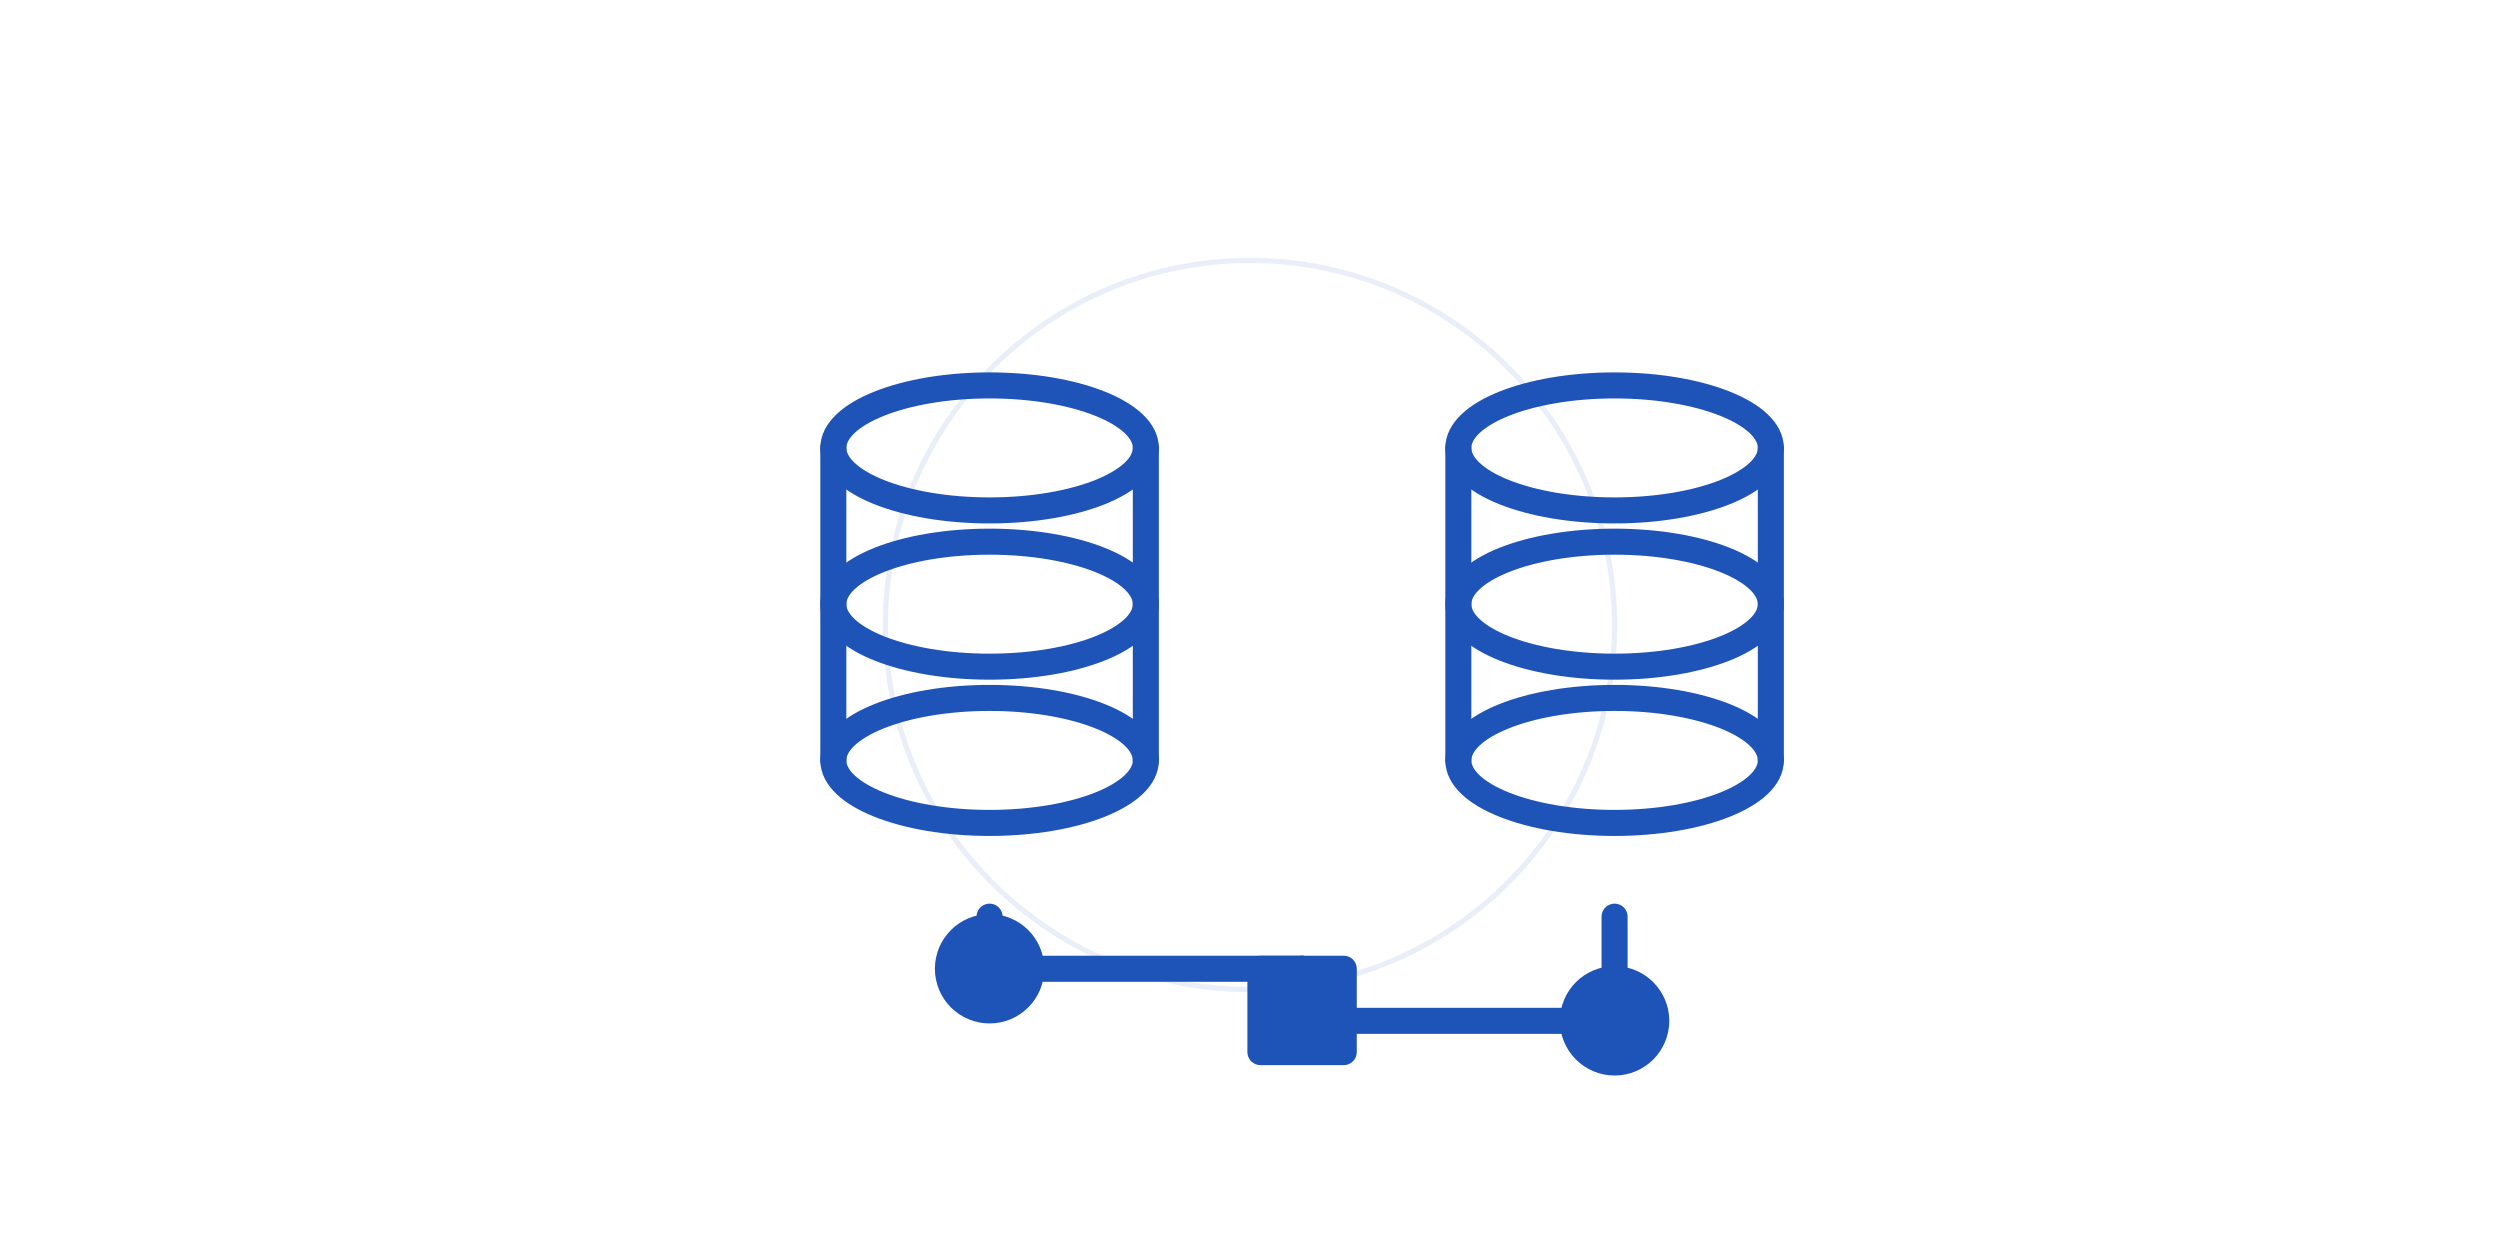
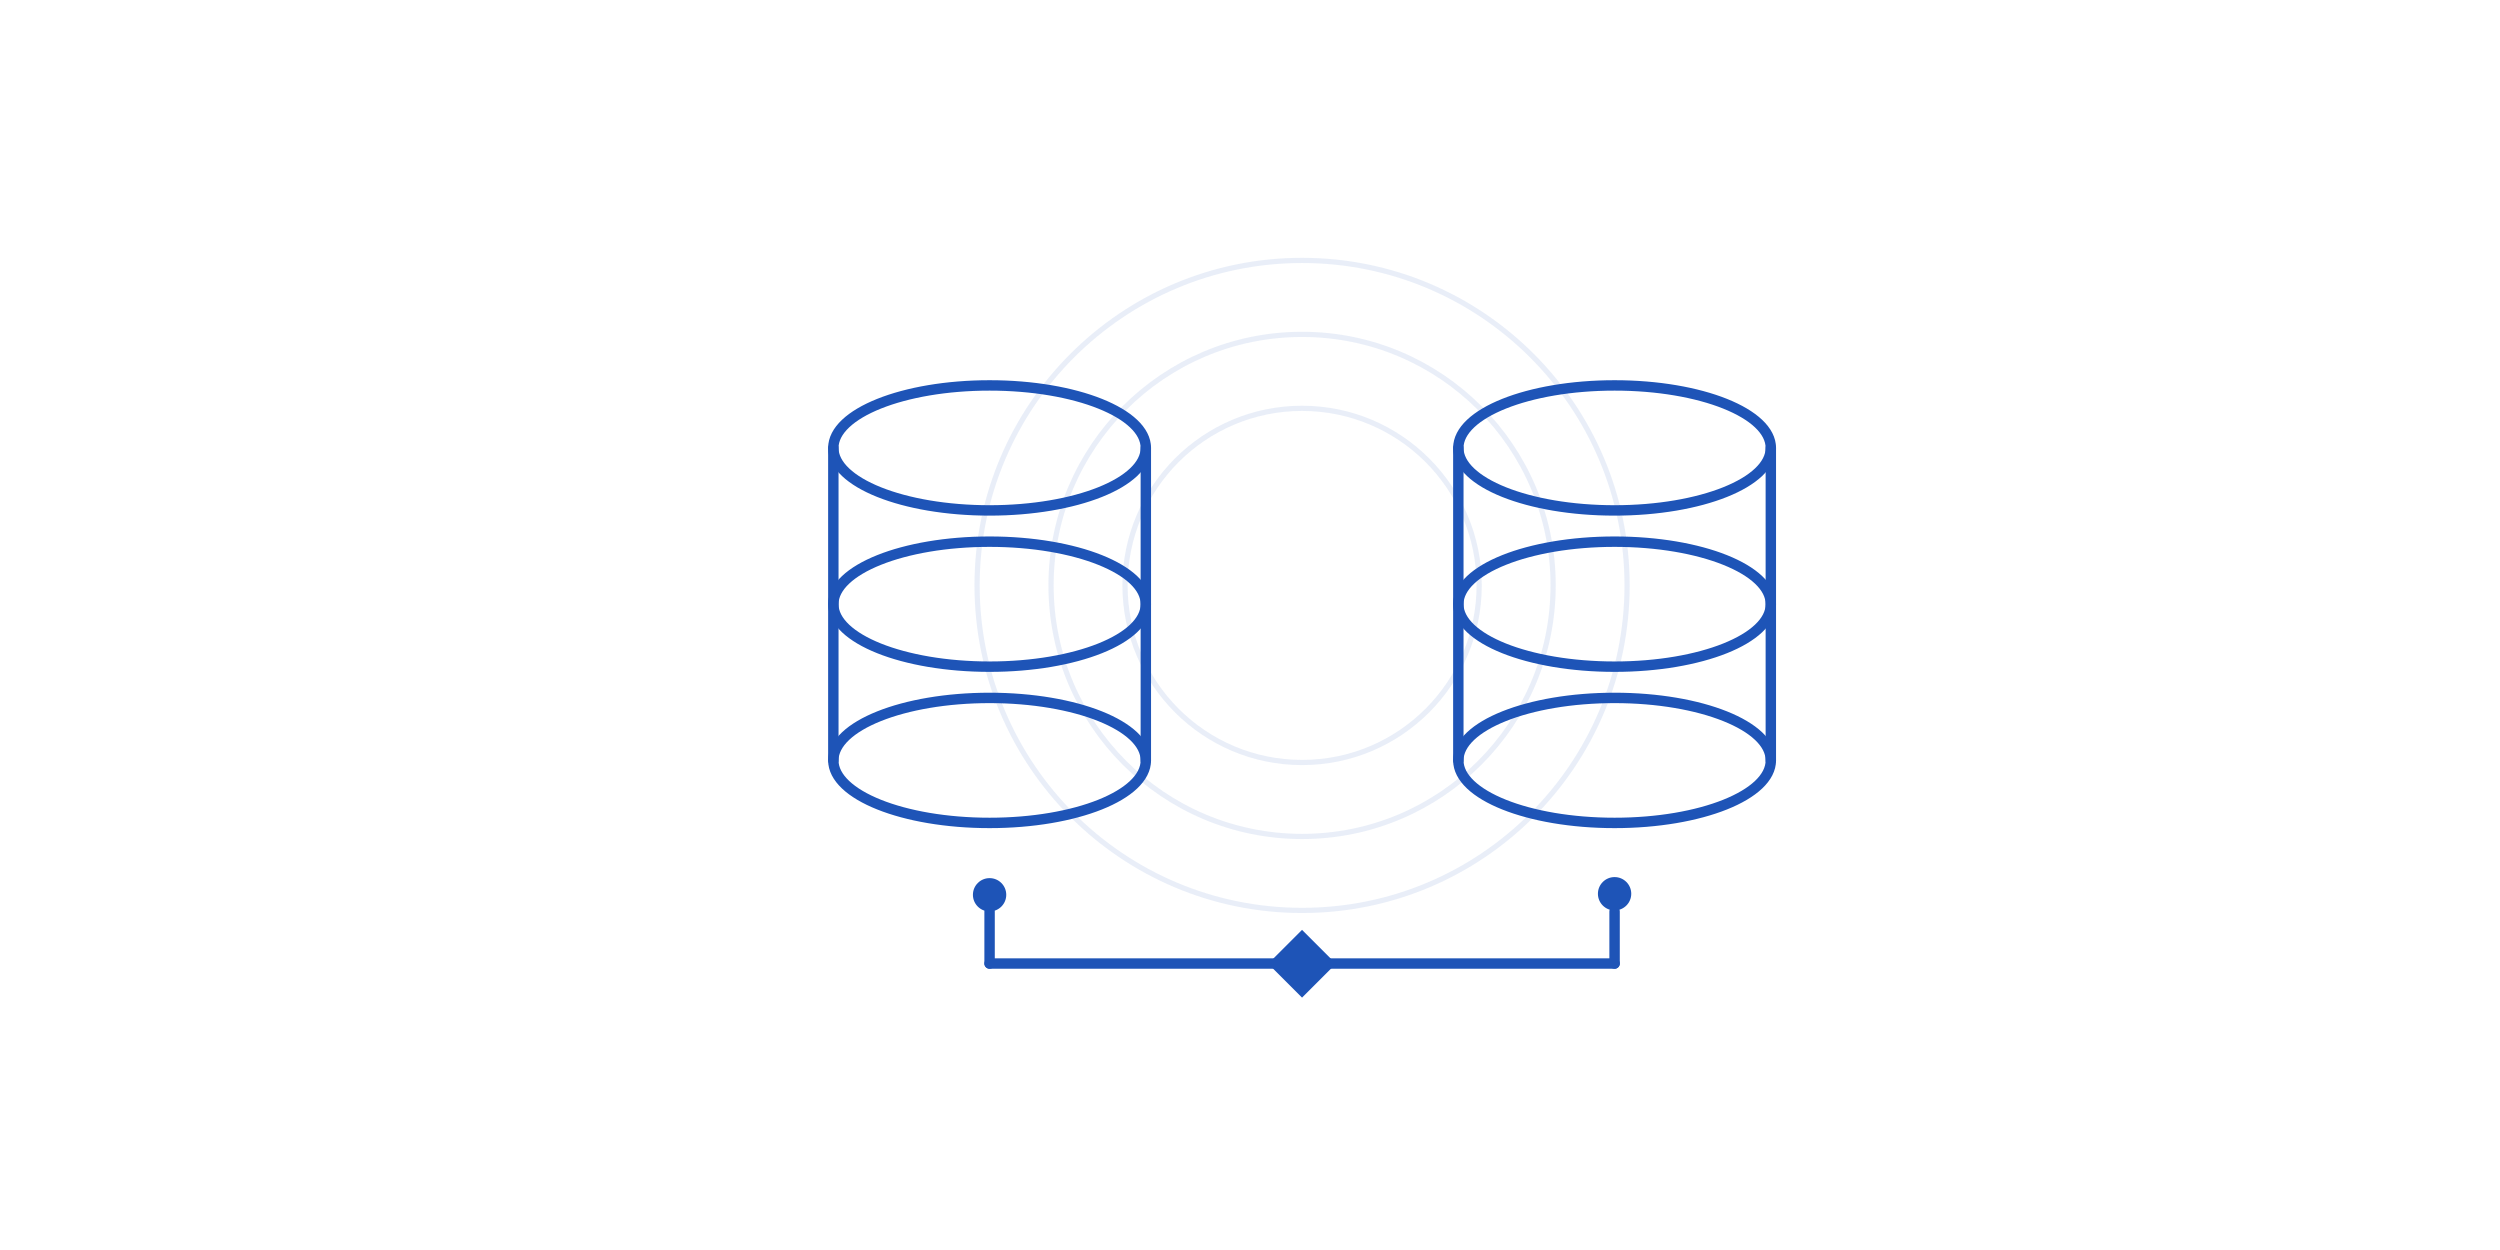
- <svg xmlns="http://www.w3.org/2000/svg" width="240" height="120" viewBox="0 0 240 120">
-   <g transform="translate(70, 28)" stroke="#1e54b7" stroke-width="2.5" fill="none" stroke-linecap="round" stroke-linejoin="round">
-     <ellipse cx="25" cy="15" rx="15" ry="6">
-       <animate attributeName="ry" values="6;5;6" dur="3s" repeatCount="indefinite" />
-     </ellipse>
-     <ellipse cx="25" cy="30" rx="15" ry="6">
-       <animate attributeName="ry" values="6;5;6" dur="3s" begin="0.3s" repeatCount="indefinite" />
-     </ellipse>
-     <ellipse cx="25" cy="45" rx="15" ry="6">
-       <animate attributeName="ry" values="6;5;6" dur="3s" begin="0.6s" repeatCount="indefinite" />
-     </ellipse>
-     <line x1="10" y1="15" x2="10" y2="45" />
-     <line x1="40" y1="15" x2="40" y2="45" />
-     <ellipse cx="85" cy="15" rx="15" ry="6">
-       <animate attributeName="ry" values="6;5;6" dur="3s" begin="0.2s" repeatCount="indefinite" />
-     </ellipse>
-     <ellipse cx="85" cy="30" rx="15" ry="6">
-       <animate attributeName="ry" values="6;5;6" dur="3s" begin="0.5s" repeatCount="indefinite" />
-     </ellipse>
-     <ellipse cx="85" cy="45" rx="15" ry="6">
-       <animate attributeName="ry" values="6;5;6" dur="3s" begin="0.8s" repeatCount="indefinite" />
-     </ellipse>
-     <line x1="70" y1="15" x2="70" y2="45" />
-     <line x1="100" y1="15" x2="100" y2="45" />
-     <line x1="25" y1="60" x2="25" y2="65" />
-     <line x1="25" y1="65" x2="55" y2="65" />
-     <line x1="55" y1="65" x2="55" y2="70" />
-     <line x1="55" y1="70" x2="85" y2="70" />
-     <line x1="85" y1="70" x2="85" y2="60" />
-     <circle cx="25" cy="65" r="4" fill="#1e54b7">
-       <animate attributeName="r" values="4;5;4" dur="2s" repeatCount="indefinite" />
-       <animate attributeName="opacity" values="1;0.8;1" dur="2s" repeatCount="indefinite" />
-     </circle>
-     <rect x="51" y="65" width="8" height="8" fill="#1e54b7">
-       <animate attributeName="width" values="8;9;8" dur="2s" begin="0.3s" repeatCount="indefinite" />
-       <animate attributeName="height" values="8;9;8" dur="2s" begin="0.3s" repeatCount="indefinite" />
-       <animate attributeName="opacity" values="1;0.8;1" dur="2s" begin="0.3s" repeatCount="indefinite" />
-     </rect>
-     <circle cx="85" cy="70" r="4" fill="#1e54b7">
-       <animate attributeName="r" values="4;5;4" dur="2s" begin="0.6s" repeatCount="indefinite" />
-       <animate attributeName="opacity" values="1;0.8;1" dur="2s" begin="0.6s" repeatCount="indefinite" />
-     </circle>
-   </g>
-   <circle cx="120" cy="60" r="35" fill="none" stroke="#1e54b7" stroke-width="0.5" opacity="0.1">
-     <animate attributeName="r" values="35;45;35" dur="4s" repeatCount="indefinite" />
-     <animate attributeName="opacity" values="0.1;0;0.1" dur="4s" repeatCount="indefinite" />
+ <svg xmlns="http://www.w3.org/2000/svg" id="Layer_1" version="1.1" viewBox="0 0 240 120">
+   <defs>
+     <style>
+       .st0 {
+         stroke-linecap: round;
+         stroke-linejoin: round;
+       }
+ 
+       .st0, .st1 {
+         fill: none;
+         stroke: #1e54b7;
+       }
+ 
+       .st1 {
+         isolation: isolate;
+         opacity: .1;
+         stroke-width: .5px;
+       }
+ 
+       .st2 {
+         fill: #1e54b7;
+       }
+     </style>
+   </defs>
+   <ellipse class="st0" cx="95" cy="43" rx="15" ry="6">
+     <animate accumulate="none" additive="replace" attributeName="ry" calcMode="linear" dur="3s" fill="remove" repeatCount="indefinite" restart="always" values="6;5;6" />
+   </ellipse>
+   <ellipse class="st0" cx="95" cy="58" rx="15" ry="6">
+     <animate accumulate="none" additive="replace" attributeName="ry" begin="0.3s" calcMode="linear" dur="3s" fill="remove" repeatCount="indefinite" restart="always" values="6;5;6" />
+   </ellipse>
+   <ellipse class="st0" cx="95" cy="73" rx="15" ry="6">
+     <animate accumulate="none" additive="replace" attributeName="ry" begin="0.6s" calcMode="linear" dur="3s" fill="remove" repeatCount="indefinite" restart="always" values="6;5;6" />
+   </ellipse>
+   <line class="st0" x1="80" y1="43" x2="80" y2="73" />
+   <line class="st0" x1="110" y1="43" x2="110" y2="73" />
+   <ellipse class="st0" cx="155" cy="43" rx="15" ry="6">
+     <animate accumulate="none" additive="replace" attributeName="ry" begin="0.2s" calcMode="linear" dur="3s" fill="remove" repeatCount="indefinite" restart="always" values="6;5;6" />
+   </ellipse>
+   <ellipse class="st0" cx="155" cy="58" rx="15" ry="6">
+     <animate accumulate="none" additive="replace" attributeName="ry" begin="0.5s" calcMode="linear" dur="3s" fill="remove" repeatCount="indefinite" restart="always" values="6;5;6" />
+   </ellipse>
+   <ellipse class="st0" cx="155" cy="73" rx="15" ry="6">
+     <animate accumulate="none" additive="replace" attributeName="ry" begin="0.8s" calcMode="linear" dur="3s" fill="remove" repeatCount="indefinite" restart="always" values="6;5;6" />
+   </ellipse>
+   <line class="st0" x1="140" y1="43" x2="140" y2="73" />
+   <line class="st0" x1="170" y1="43" x2="170" y2="73" />
+   <line class="st0" x1="95" y1="87.5" x2="95" y2="92.5" />
+   <line class="st0" x1="95" y1="92.5" x2="155" y2="92.5" />
+   <circle class="st2" cx="95" cy="85.9" r="1.6">
+     <animate accumulate="none" additive="replace" attributeName="r" calcMode="linear" dur="2s" fill="remove" repeatCount="indefinite" restart="always" values="1.571;2.5;1.571" />
  </circle>
+   <rect class="st2" x="122.7" y="90.2" width="4.6" height="4.6" transform="translate(-28.8 115.5) rotate(-45)" />
+   <circle class="st2" cx="155" cy="85.8" r="1.6">
+     <animate accumulate="none" additive="replace" attributeName="r" calcMode="linear" dur="2s" fill="remove" repeatCount="indefinite" restart="always" values="1.571;2.5;1.571" />
+   </circle>
+   <circle class="st1" cx="125" cy="56.2" r="31.2">
+     <animate accumulate="none" additive="replace" attributeName="r" calcMode="linear" dur="4s" fill="remove" repeatCount="indefinite" restart="always" values="35;45;35" />
+     <animate accumulate="none" additive="replace" attributeName="opacity" calcMode="linear" dur="4s" fill="remove" repeatCount="indefinite" restart="always" values="0.1;0;0.1" />
+   </circle>
+   <circle class="st1" cx="125" cy="56.2" r="24.1">
+     <animate accumulate="none" additive="replace" attributeName="r" calcMode="linear" dur="4s" fill="remove" repeatCount="indefinite" restart="always" values="25;35;25" />
+     <animate accumulate="none" additive="replace" attributeName="opacity" calcMode="linear" dur="4s" fill="remove" repeatCount="indefinite" restart="always" values="0.1;0;0.1" />
+   </circle>
+   <circle class="st1" cx="125" cy="56.2" r="17">
+     <animate accumulate="none" additive="replace" attributeName="r" calcMode="linear" dur="4s" fill="remove" repeatCount="indefinite" restart="always" values="15;25;15" />
+     <animate accumulate="none" additive="replace" attributeName="opacity" calcMode="linear" dur="4s" fill="remove" repeatCount="indefinite" restart="always" values="0.1;0;0.1" />
+   </circle>
+   <line class="st0" x1="155" y1="87.5" x2="155" y2="92.5" />
</svg>
